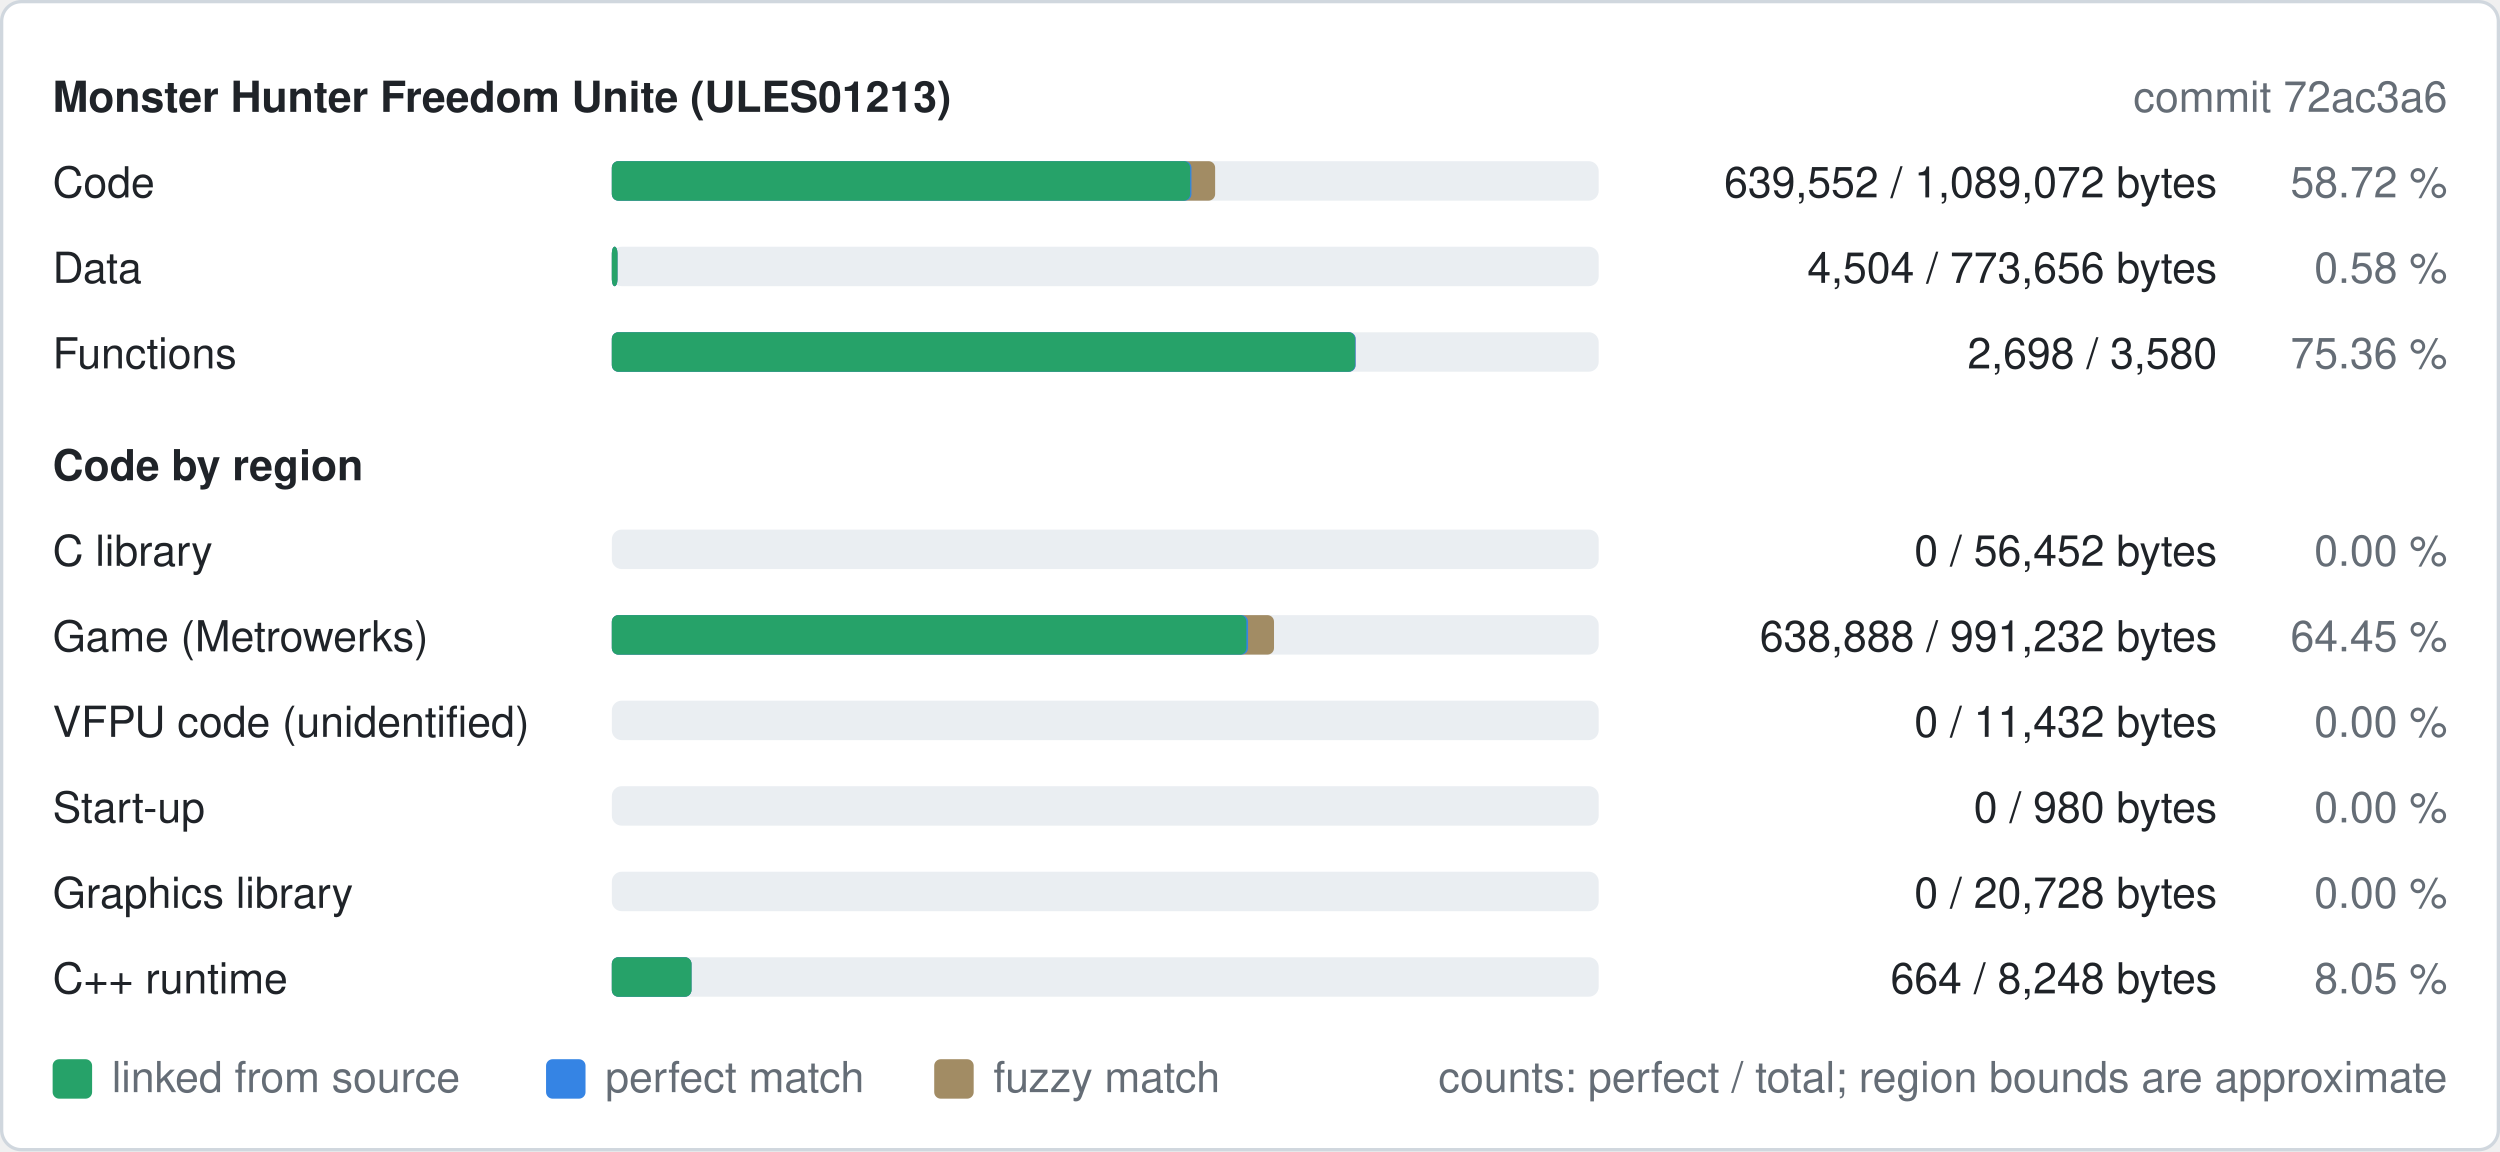
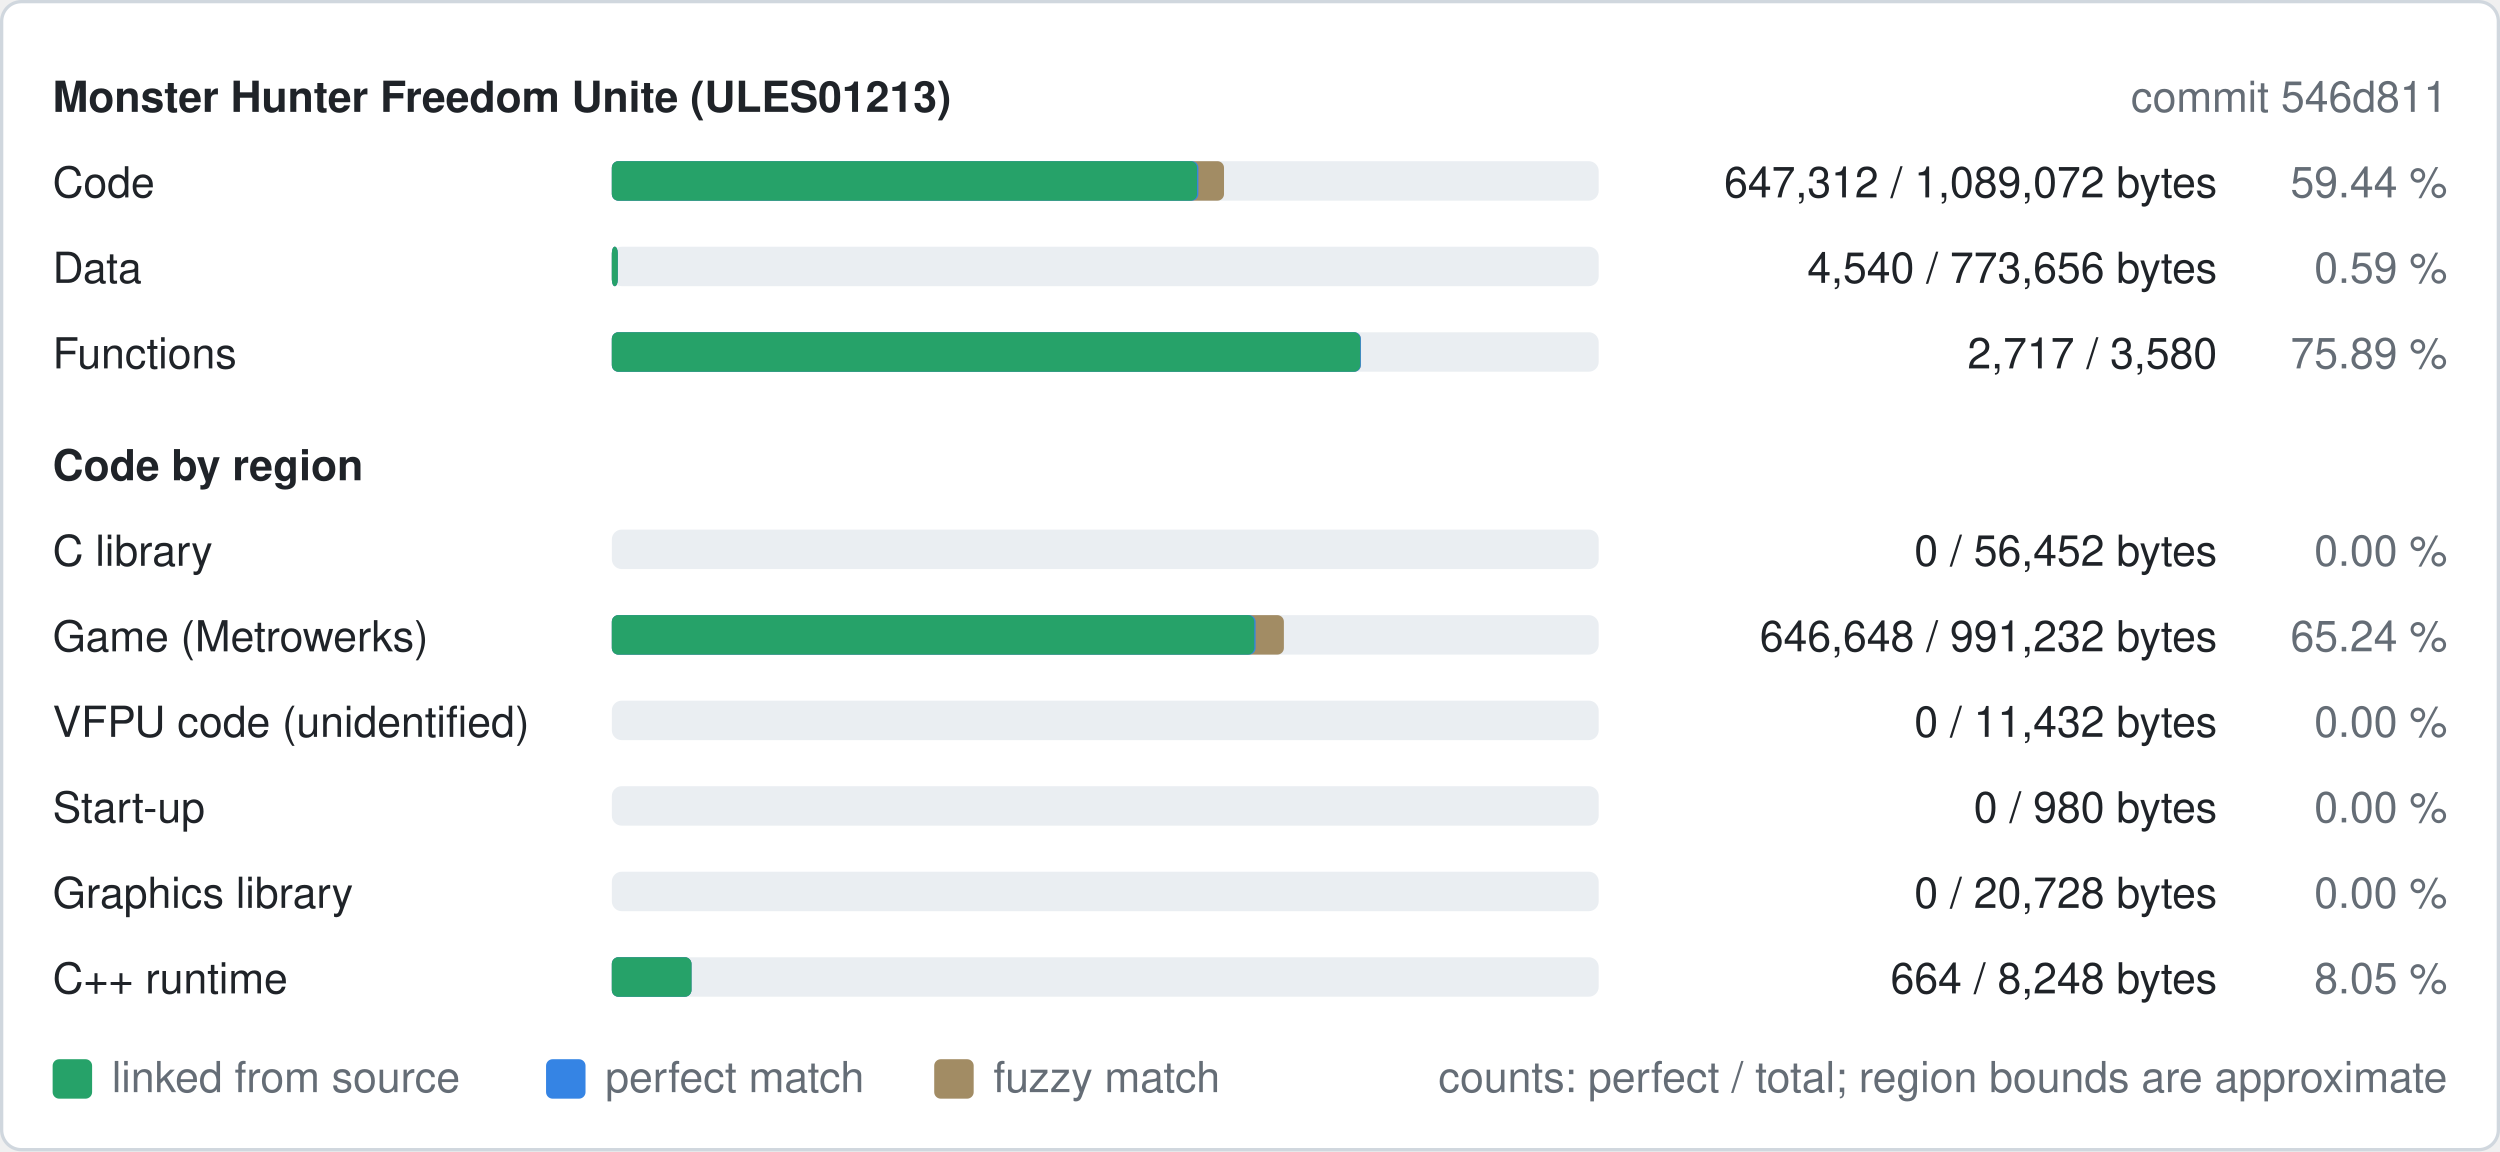
<svg xmlns="http://www.w3.org/2000/svg" width="760" height="350" viewBox="0 0 760 350" role="img" aria-label="Decompilation progress of ULES01213">
  <style>
text{font-family:-apple-system,BlinkMacSystemFont,"Segoe UI",Helvetica,Arial,sans-serif;font-size:13px}
.b{font-weight:600}
.bg{fill:#ffffff;stroke:#d0d7de}.t{fill:#1f2328}.m{fill:#656d76}.track{fill:#eaeef2}.fuzzy{fill:#a28c64}.perfect{fill:#3584e4}.linked{fill:#26a269}
@media (prefers-color-scheme: dark){.bg{fill:#0d1117;stroke:#30363d}.t{fill:#e6edf3}.m{fill:#8d96a0}.track{fill:#21262d}.fuzzy{fill:#a28c64}.perfect{fill:#3584e4}.linked{fill:#2ec27e}}
</style>
  <rect class="bg" x="0.5" y="0.5" width="759" height="349" rx="6" />
  <text class="t b" x="16" y="34">Monster Hunter Freedom Unite (ULES01213)</text>
-   <text class="m" x="744" y="34" text-anchor="end">commit 72ac3a6</text>
+   <text class="m" x="744" y="34" text-anchor="end">commit 546d811</text>
  <text class="t" x="16" y="60">Code</text>
  <rect class="track" x="186" y="49" width="300" height="12" rx="3" />
-   <rect class="fuzzy" x="186" y="49" width="183.4" height="12" rx="2" />
-   <rect class="perfect" x="186" y="49" width="176.2" height="12" rx="2" />
-   <rect class="linked" x="186" y="49" width="175.8" height="12" rx="2" />
-   <text class="t" x="674" y="60" text-anchor="end">639,552 / 1,089,072 bytes</text>
-   <text class="m" x="744" y="60" text-anchor="end">58.72 %</text>
+   <rect class="fuzzy" x="186" y="49" width="186.1" height="12" rx="2" />
+   <rect class="perfect" x="186" y="49" width="178.3" height="12" rx="2" />
+   <rect class="linked" x="186" y="49" width="177.9" height="12" rx="2" />
+   <text class="t" x="674" y="60" text-anchor="end">647,312 / 1,089,072 bytes</text>
+   <text class="m" x="744" y="60" text-anchor="end">59.44 %</text>
  <text class="t" x="16" y="86">Data</text>
  <rect class="track" x="186" y="75" width="300" height="12" rx="3" />
-   <rect class="fuzzy" x="186" y="75" width="1.7" height="12" rx="2" />
-   <rect class="perfect" x="186" y="75" width="1.7" height="12" rx="2" />
-   <rect class="linked" x="186" y="75" width="1.7" height="12" rx="2" />
-   <text class="t" x="674" y="86" text-anchor="end">4,504 / 773,656 bytes</text>
-   <text class="m" x="744" y="86" text-anchor="end">0.58 %</text>
+   <rect class="fuzzy" x="186" y="75" width="1.8" height="12" rx="2" />
+   <rect class="perfect" x="186" y="75" width="1.8" height="12" rx="2" />
+   <rect class="linked" x="186" y="75" width="1.8" height="12" rx="2" />
+   <text class="t" x="674" y="86" text-anchor="end">4,540 / 773,656 bytes</text>
+   <text class="m" x="744" y="86" text-anchor="end">0.59 %</text>
  <text class="t" x="16" y="112">Functions</text>
  <rect class="track" x="186" y="101" width="300" height="12" rx="3" />
-   <rect class="fuzzy" x="186" y="101" width="226.1" height="12" rx="2" />
-   <rect class="perfect" x="186" y="101" width="226.1" height="12" rx="2" />
-   <rect class="linked" x="186" y="101" width="225.9" height="12" rx="2" />
-   <text class="t" x="674" y="112" text-anchor="end">2,698 / 3,580</text>
-   <text class="m" x="744" y="112" text-anchor="end">75.36 %</text>
+   <rect class="fuzzy" x="186" y="101" width="227.7" height="12" rx="2" />
+   <rect class="perfect" x="186" y="101" width="227.7" height="12" rx="2" />
+   <rect class="linked" x="186" y="101" width="227.5" height="12" rx="2" />
+   <text class="t" x="674" y="112" text-anchor="end">2,717 / 3,580</text>
+   <text class="m" x="744" y="112" text-anchor="end">75.89 %</text>
  <text class="t b" x="16" y="146">Code by region</text>
  <text class="t" x="16" y="172">C library</text>
  <rect class="track" x="186" y="161" width="300" height="12" rx="3" />
  <text class="t" x="674" y="172" text-anchor="end">0 / 56,452 bytes</text>
  <text class="m" x="744" y="172" text-anchor="end">0.00 %</text>
  <text class="t" x="16" y="198">Game (Metrowerks)</text>
  <rect class="track" x="186" y="187" width="300" height="12" rx="3" />
-   <rect class="fuzzy" x="186" y="187" width="201.3" height="12" rx="2" />
-   <rect class="perfect" x="186" y="187" width="193.4" height="12" rx="2" />
-   <rect class="linked" x="186" y="187" width="192.9" height="12" rx="2" />
-   <text class="t" x="674" y="198" text-anchor="end">638,888 / 991,232 bytes</text>
-   <text class="m" x="744" y="198" text-anchor="end">64.45 %</text>
+   <rect class="fuzzy" x="186" y="187" width="204.3" height="12" rx="2" />
+   <rect class="perfect" x="186" y="187" width="195.7" height="12" rx="2" />
+   <rect class="linked" x="186" y="187" width="195.3" height="12" rx="2" />
+   <text class="t" x="674" y="198" text-anchor="end">646,648 / 991,232 bytes</text>
+   <text class="m" x="744" y="198" text-anchor="end">65.24 %</text>
  <text class="t" x="16" y="224">VFPU code (unidentified)</text>
  <rect class="track" x="186" y="213" width="300" height="12" rx="3" />
  <text class="t" x="674" y="224" text-anchor="end">0 / 11,432 bytes</text>
  <text class="m" x="744" y="224" text-anchor="end">0.00 %</text>
  <text class="t" x="16" y="250">Start-up</text>
  <rect class="track" x="186" y="239" width="300" height="12" rx="3" />
  <text class="t" x="674" y="250" text-anchor="end">0 / 980 bytes</text>
  <text class="m" x="744" y="250" text-anchor="end">0.00 %</text>
  <text class="t" x="16" y="276">Graphics library</text>
  <rect class="track" x="186" y="265" width="300" height="12" rx="3" />
  <text class="t" x="674" y="276" text-anchor="end">0 / 20,728 bytes</text>
  <text class="m" x="744" y="276" text-anchor="end">0.00 %</text>
  <text class="t" x="16" y="302">C++ runtime</text>
  <rect class="track" x="186" y="291" width="300" height="12" rx="3" />
  <rect class="fuzzy" x="186" y="291" width="24.2" height="12" rx="2" />
  <rect class="perfect" x="186" y="291" width="24.2" height="12" rx="2" />
  <rect class="linked" x="186" y="291" width="24.2" height="12" rx="2" />
  <text class="t" x="674" y="302" text-anchor="end">664 / 8,248 bytes</text>
  <text class="m" x="744" y="302" text-anchor="end">8.05 %</text>
  <rect class="linked" x="16" y="322" width="12" height="12" rx="2" />
  <text class="m" x="34" y="332">linked from source</text>
  <rect class="perfect" x="166" y="322" width="12" height="12" rx="2" />
  <text class="m" x="184" y="332">perfect match</text>
  <rect class="fuzzy" x="284" y="322" width="12" height="12" rx="2" />
  <text class="m" x="302" y="332">fuzzy match</text>
  <text class="m" x="744" y="332" text-anchor="end">counts: perfect / total; region bounds are approximate</text>
</svg>
